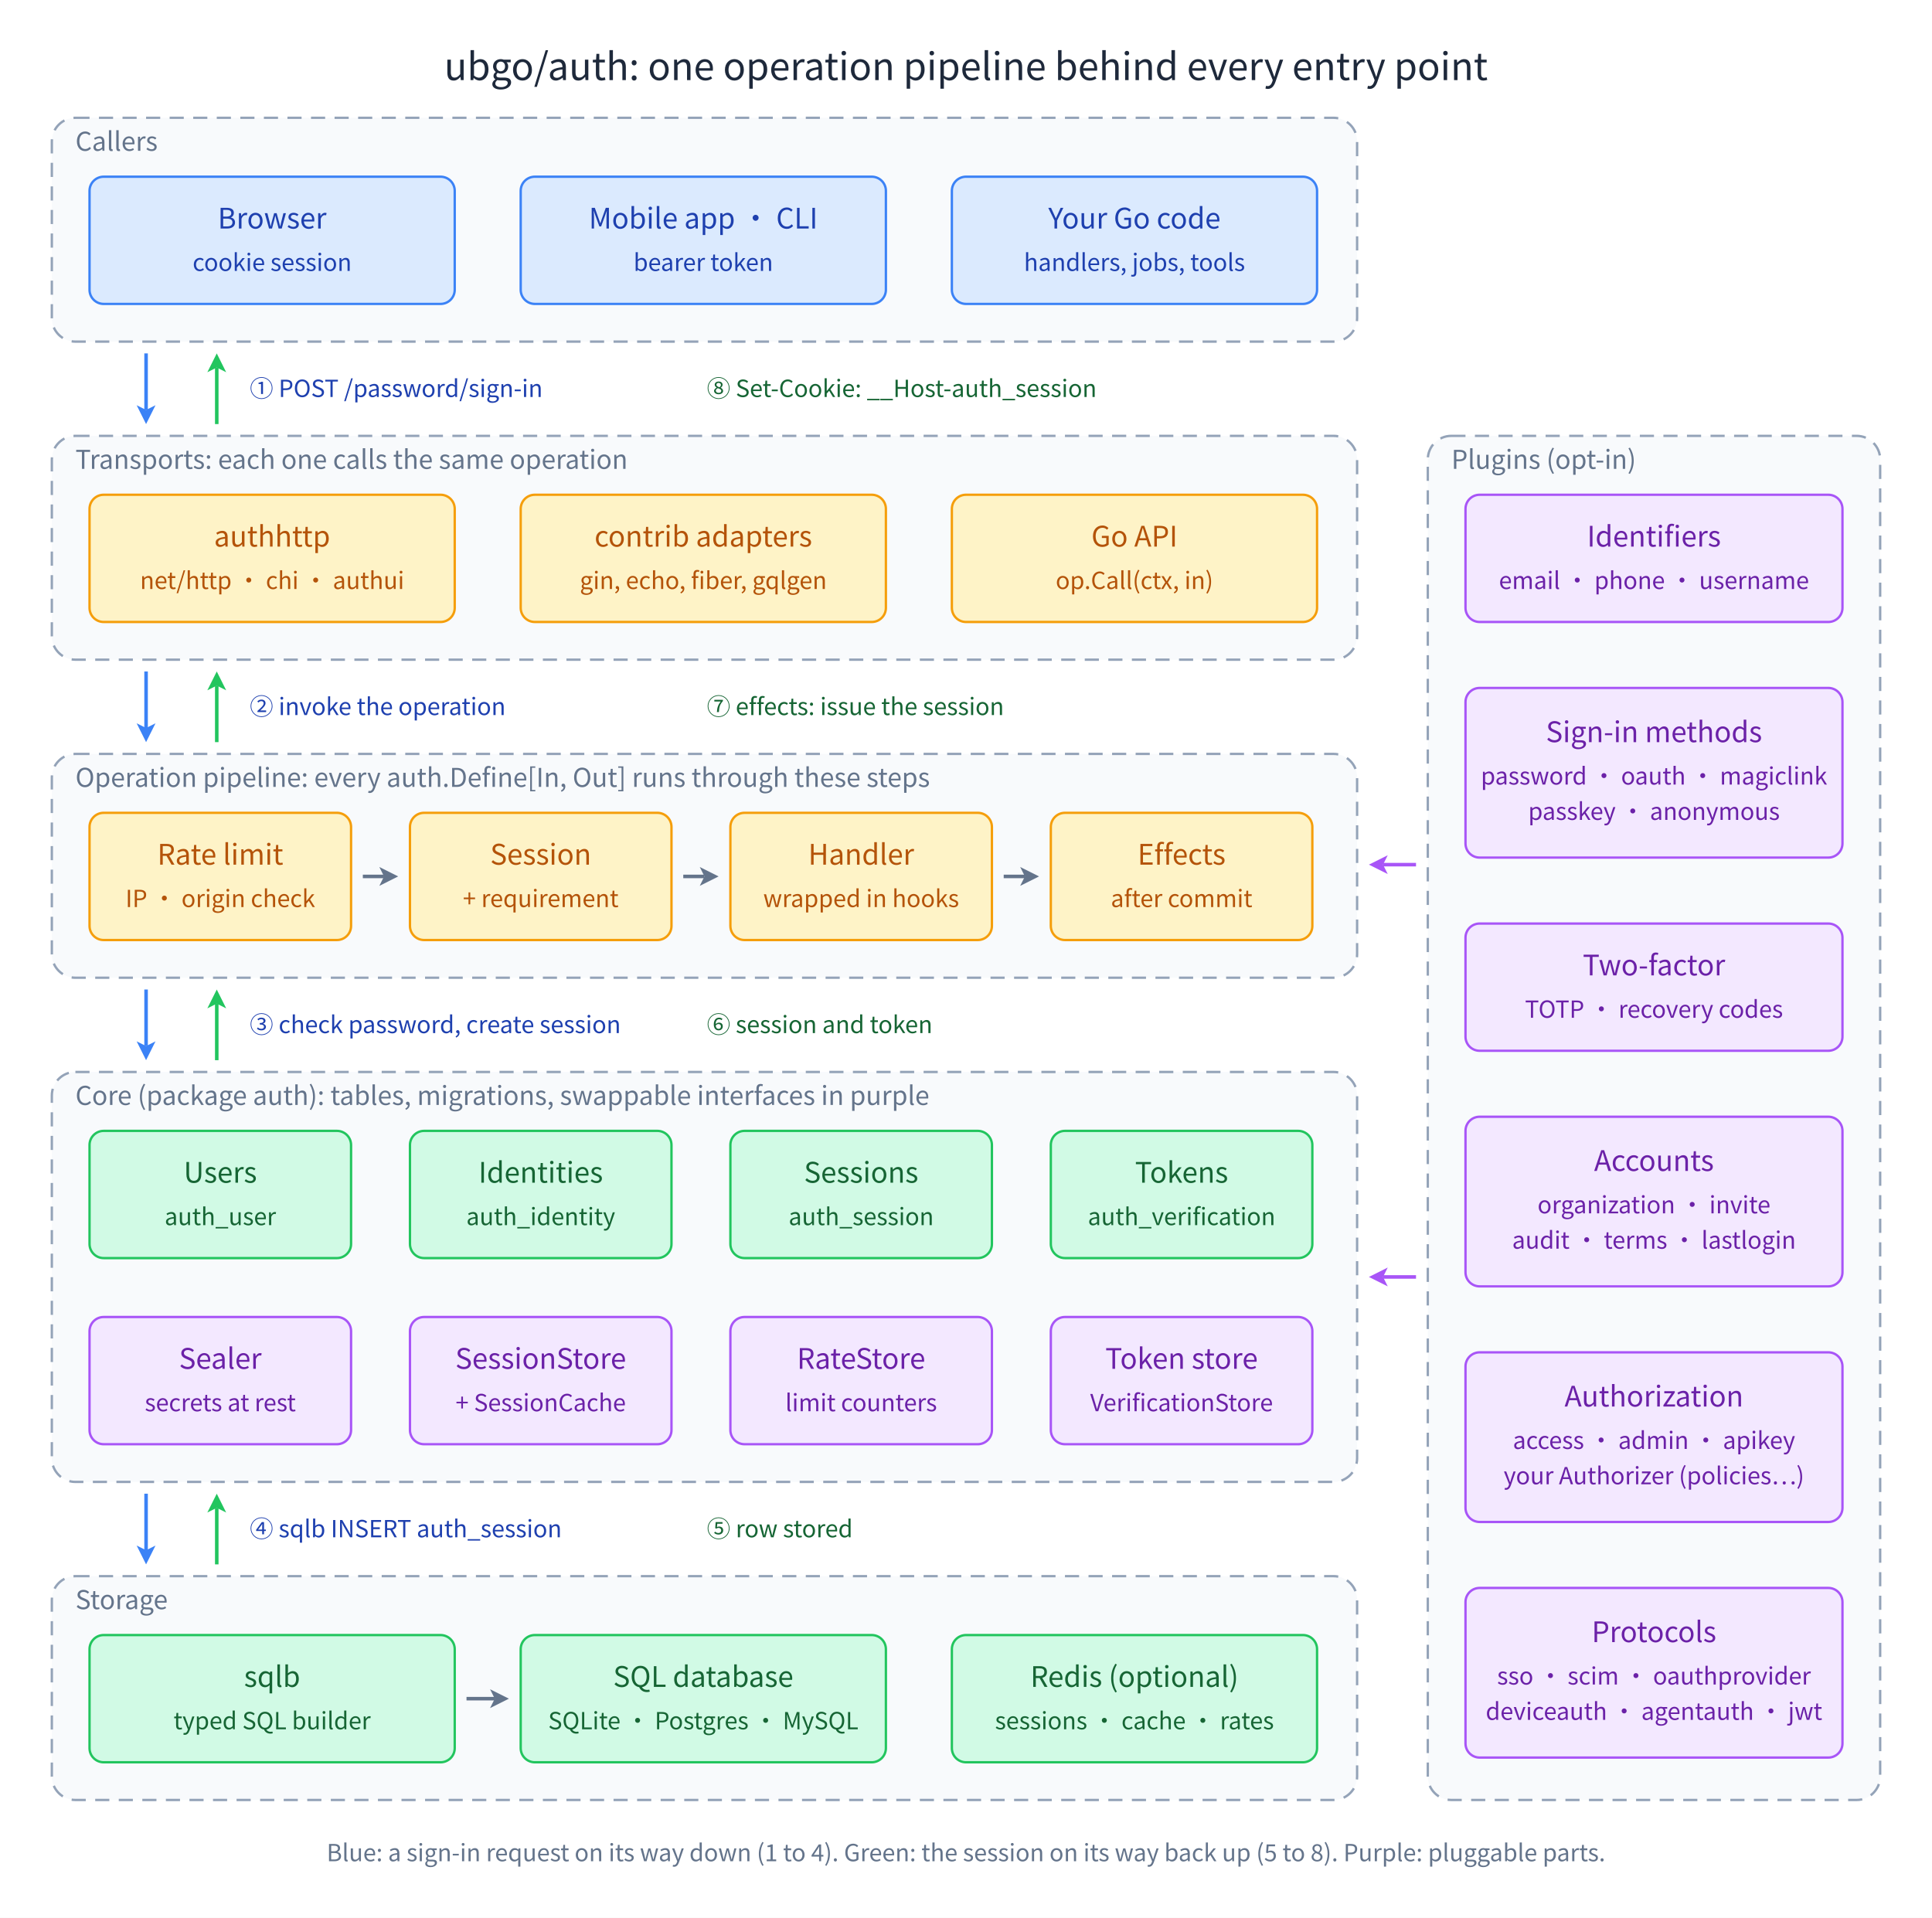
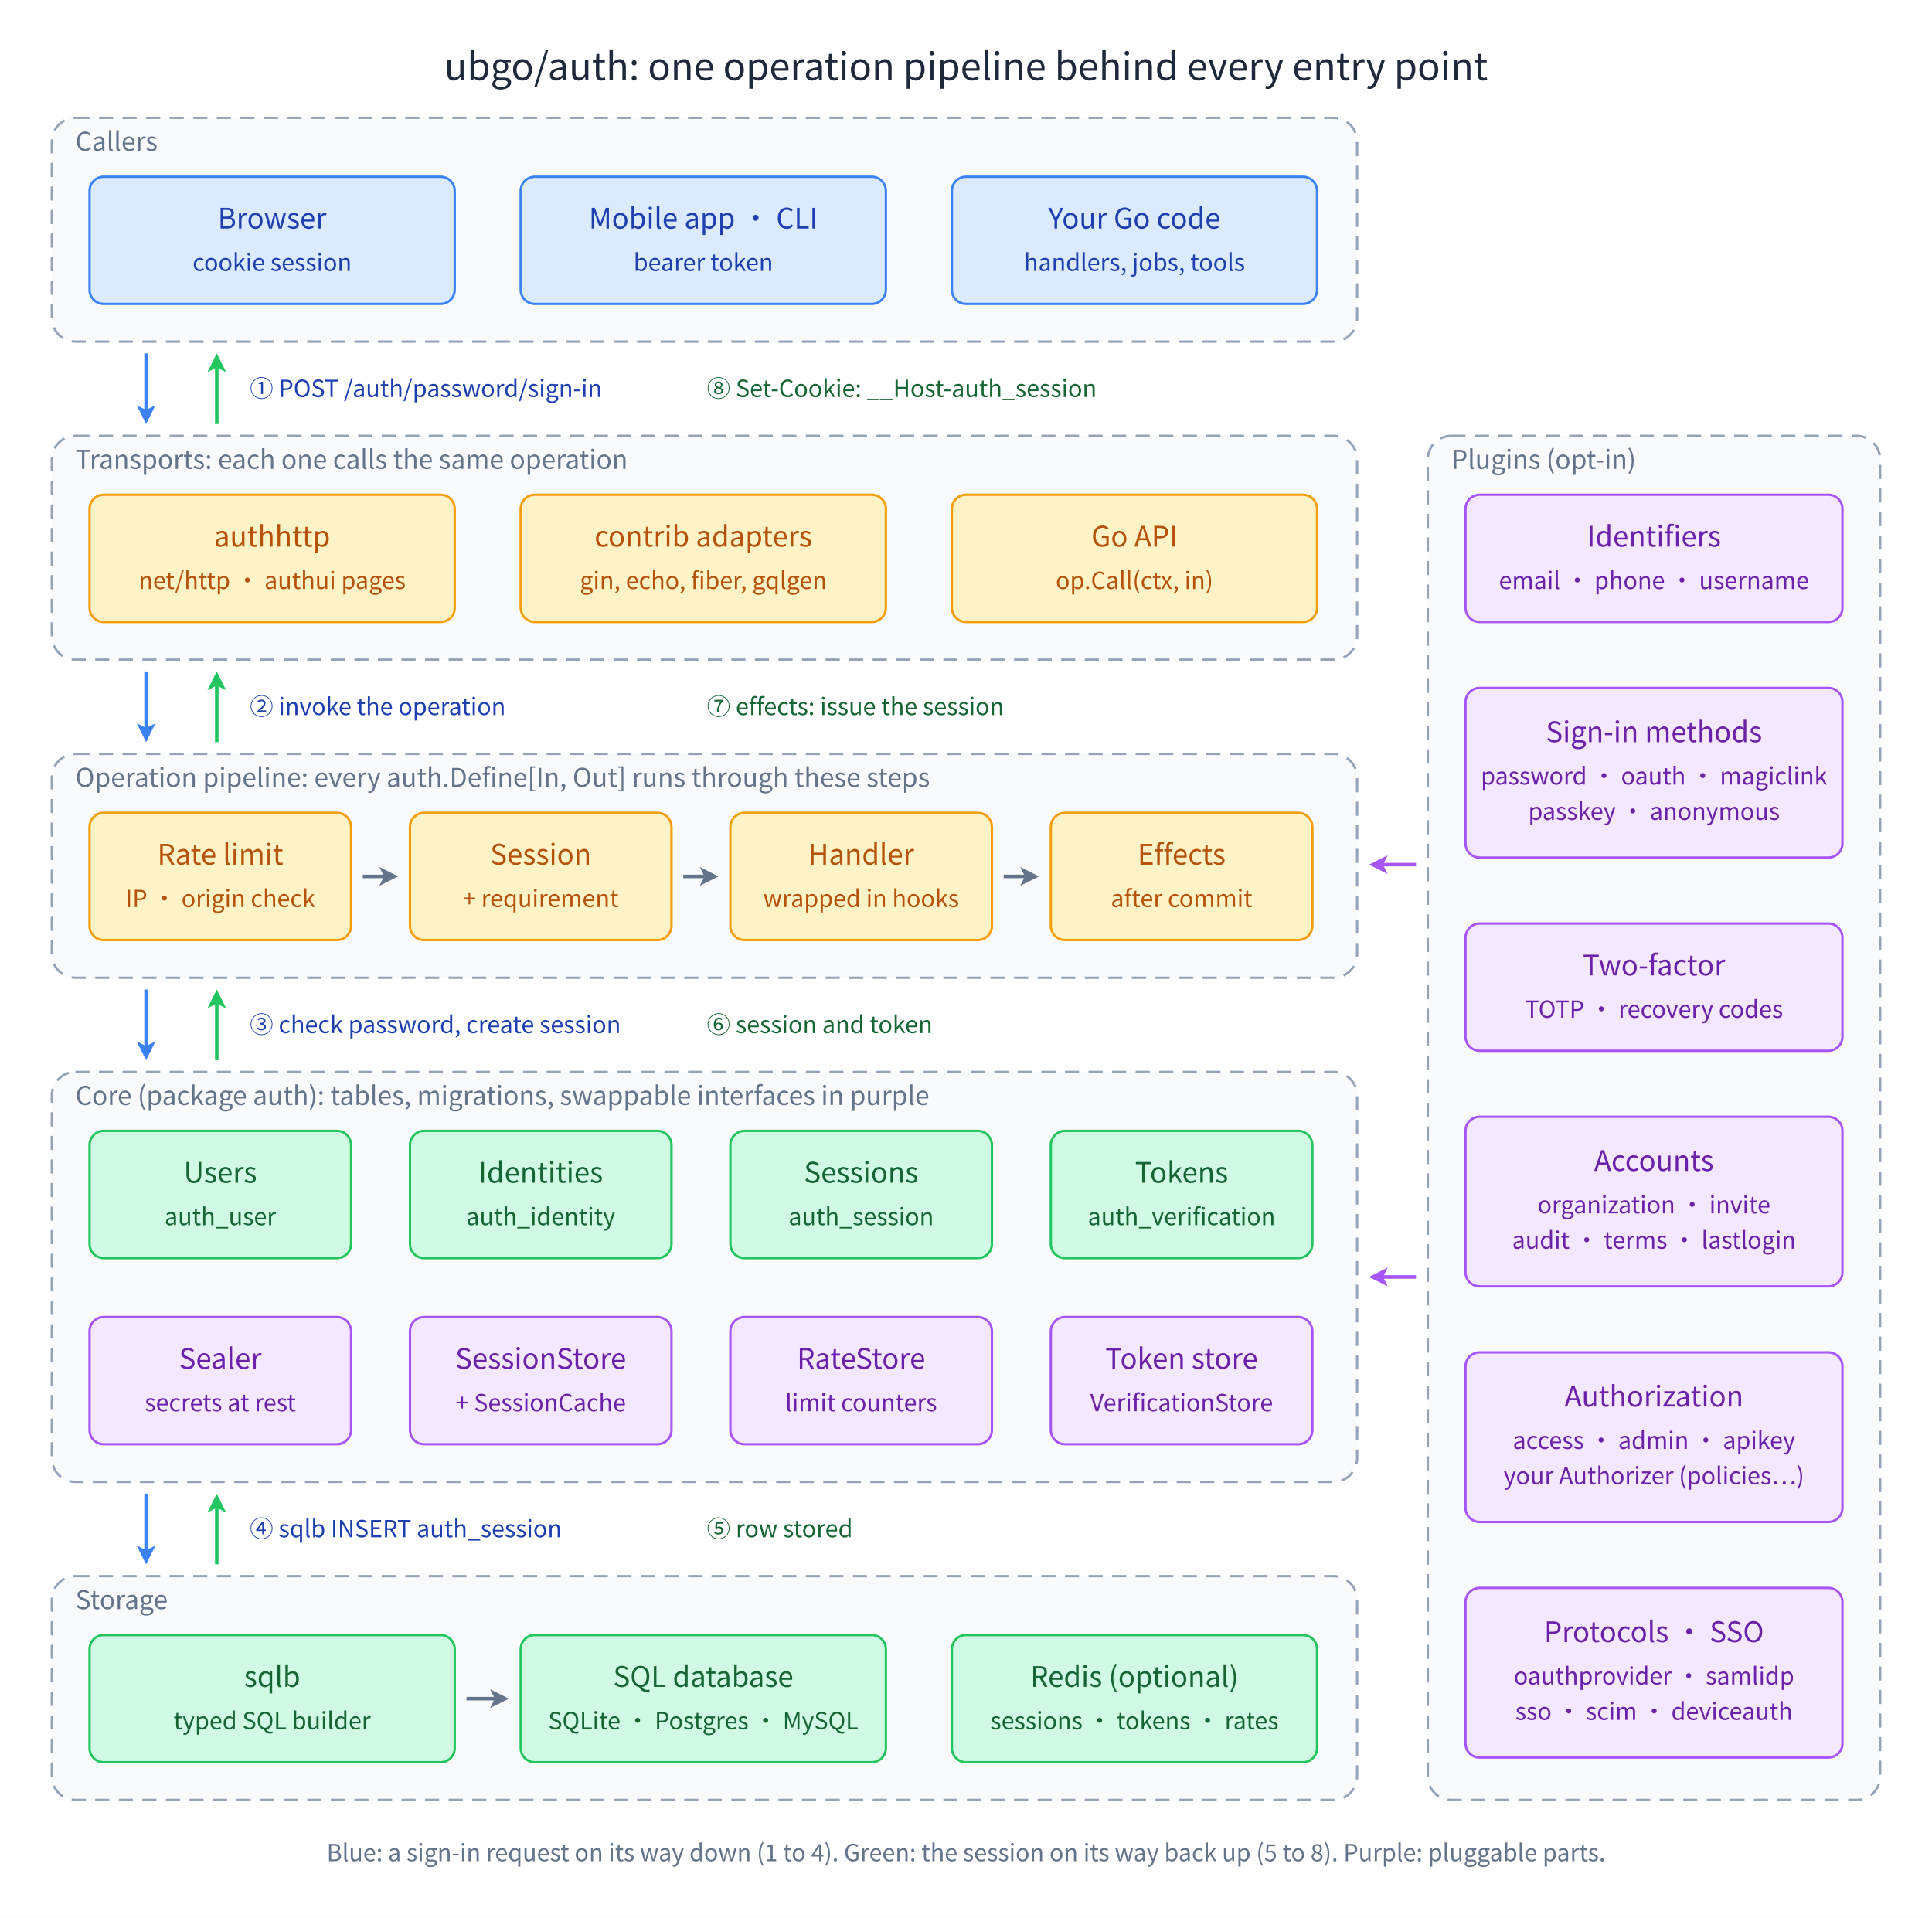
<svg xmlns="http://www.w3.org/2000/svg" viewBox="0 0 820 814" width="820">
  <style>
    text { font-family: 'PingFang SC', 'Microsoft YaHei', 'Noto Sans CJK SC', system-ui, sans-serif; }
  </style>
  <defs>
    <marker id="arrow" markerWidth="8" markerHeight="8" refX="2" refY="4" orient="auto" markerUnits="userSpaceOnUse">
      <path d="M0,0 L8,4 L0,8 L2,4 z" fill="#64748b" />
    </marker>
    <marker id="arrow-blue" markerWidth="8" markerHeight="8" refX="2" refY="4" orient="auto" markerUnits="userSpaceOnUse">
      <path d="M0,0 L8,4 L0,8 L2,4 z" fill="#3b82f6" />
    </marker>
    <marker id="arrow-green" markerWidth="8" markerHeight="8" refX="2" refY="4" orient="auto" markerUnits="userSpaceOnUse">
      <path d="M0,0 L8,4 L0,8 L2,4 z" fill="#22c55e" />
    </marker>
    <marker id="arrow-purple" markerWidth="8" markerHeight="8" refX="2" refY="4" orient="auto" markerUnits="userSpaceOnUse">
      <path d="M0,0 L8,4 L0,8 L2,4 z" fill="#a855f7" />
    </marker>
  </defs>
  <rect x="0" y="0" width="820" height="814" fill="#ffffff" />
  <text x="410" y="34" font-size="16" fill="#1e293b" text-anchor="middle">ubgo/auth: one operation pipeline behind every entry point</text>
  <rect x="22" y="50" width="554" height="95" rx="10" fill="#f8fafc" stroke="#94a3b8" stroke-dasharray="6,4" />
  <text x="32" y="64" font-size="11" fill="#64748b">Callers</text>
  <rect x="22" y="185" width="554" height="95" rx="10" fill="#f8fafc" stroke="#94a3b8" stroke-dasharray="6,4" />
  <text x="32" y="199" font-size="11" fill="#64748b">Transports: each one calls the same operation</text>
  <rect x="22" y="320" width="554" height="95" rx="10" fill="#f8fafc" stroke="#94a3b8" stroke-dasharray="6,4" />
  <text x="32" y="334" font-size="11" fill="#64748b">Operation pipeline: every auth.Define[In, Out] runs through these steps</text>
  <rect x="22" y="455" width="554" height="174" rx="10" fill="#f8fafc" stroke="#94a3b8" stroke-dasharray="6,4" />
  <text x="32" y="469" font-size="11" fill="#64748b">Core (package auth): tables, migrations, swappable interfaces in purple</text>
  <rect x="22" y="669" width="554" height="95" rx="10" fill="#f8fafc" stroke="#94a3b8" stroke-dasharray="6,4" />
  <text x="32" y="683" font-size="11" fill="#64748b">Storage</text>
  <rect x="606" y="185" width="192" height="579" rx="10" fill="#f8fafc" stroke="#94a3b8" stroke-dasharray="6,4" />
  <text x="616" y="199" font-size="11" fill="#64748b">Plugins (opt-in)</text>
  <path d="M62,150 L 62,174" fill="none" stroke="#3b82f6" stroke-width="1.5" marker-end="url(#arrow-blue)" />
  <path d="M92,180 L 92,156" fill="none" stroke="#22c55e" stroke-width="1.5" marker-end="url(#arrow-green)" />
  <path d="M62,285 L 62,309" fill="none" stroke="#3b82f6" stroke-width="1.5" marker-end="url(#arrow-blue)" />
  <path d="M92,315 L 92,291" fill="none" stroke="#22c55e" stroke-width="1.5" marker-end="url(#arrow-green)" />
  <path d="M62,420 L 62,444" fill="none" stroke="#3b82f6" stroke-width="1.5" marker-end="url(#arrow-blue)" />
  <path d="M92,450 L 92,426" fill="none" stroke="#22c55e" stroke-width="1.5" marker-end="url(#arrow-green)" />
  <path d="M62,634 L 62,658" fill="none" stroke="#3b82f6" stroke-width="1.5" marker-end="url(#arrow-blue)" />
  <path d="M92,664 L 92,640" fill="none" stroke="#22c55e" stroke-width="1.5" marker-end="url(#arrow-green)" />
  <path d="M154,372 L 163,372" fill="none" stroke="#64748b" stroke-width="1.5" marker-end="url(#arrow)" />
  <path d="M290,372 L 299,372" fill="none" stroke="#64748b" stroke-width="1.5" marker-end="url(#arrow)" />
  <path d="M426,372 L 435,372" fill="none" stroke="#64748b" stroke-width="1.5" marker-end="url(#arrow)" />
  <path d="M198,721 L 210,721" fill="none" stroke="#64748b" stroke-width="1.5" marker-end="url(#arrow)" />
  <path d="M601,367 L 587,367" fill="none" stroke="#a855f7" stroke-width="1.5" marker-end="url(#arrow-purple)" />
  <path d="M601,542 L 587,542" fill="none" stroke="#a855f7" stroke-width="1.5" marker-end="url(#arrow-purple)" />
-   <text x="106" y="168.5" font-size="10" fill="#1e40af">① POST /password/sign-in</text>
+   <text x="106" y="168.5" font-size="10" fill="#1e40af">① POST /auth/password/sign-in</text>
  <text x="300" y="168.5" font-size="10" fill="#166534">⑧ Set-Cookie: __Host-auth_session</text>
  <text x="106" y="303.5" font-size="10" fill="#1e40af">② invoke the operation</text>
  <text x="300" y="303.5" font-size="10" fill="#166534">⑦ effects: issue the session</text>
  <text x="106" y="438.5" font-size="10" fill="#1e40af">③ check password, create session</text>
  <text x="300" y="438.5" font-size="10" fill="#166534">⑥ session and token</text>
  <text x="106" y="652.5" font-size="10" fill="#1e40af">④ sqlb INSERT auth_session</text>
  <text x="300" y="652.5" font-size="10" fill="#166534">⑤ row stored</text>
  <rect x="38" y="75" width="155" height="54" rx="6" fill="#dbeafe" stroke="#3b82f6" />
  <text x="115.5" y="97" font-size="12" fill="#1e40af" text-anchor="middle">Browser</text>
  <text x="115.5" y="115" font-size="10" fill="#1e40af" text-anchor="middle">cookie session</text>
  <rect x="221" y="75" width="155" height="54" rx="6" fill="#dbeafe" stroke="#3b82f6" />
  <text x="298.5" y="97" font-size="12" fill="#1e40af" text-anchor="middle">Mobile app · CLI</text>
  <text x="298.5" y="115" font-size="10" fill="#1e40af" text-anchor="middle">bearer token</text>
  <rect x="404" y="75" width="155" height="54" rx="6" fill="#dbeafe" stroke="#3b82f6" />
  <text x="481.5" y="97" font-size="12" fill="#1e40af" text-anchor="middle">Your Go code</text>
  <text x="481.5" y="115" font-size="10" fill="#1e40af" text-anchor="middle">handlers, jobs, tools</text>
  <rect x="38" y="210" width="155" height="54" rx="6" fill="#fef3c7" stroke="#f59e0b" />
  <text x="115.5" y="232" font-size="12" fill="#b45309" text-anchor="middle">authhttp</text>
-   <text x="115.5" y="250" font-size="10" fill="#b45309" text-anchor="middle">net/http · chi · authui</text>
+   <text x="115.5" y="250" font-size="10" fill="#b45309" text-anchor="middle">net/http · authui pages</text>
  <rect x="221" y="210" width="155" height="54" rx="6" fill="#fef3c7" stroke="#f59e0b" />
  <text x="298.5" y="232" font-size="12" fill="#b45309" text-anchor="middle">contrib adapters</text>
  <text x="298.5" y="250" font-size="10" fill="#b45309" text-anchor="middle">gin, echo, fiber, gqlgen</text>
  <rect x="404" y="210" width="155" height="54" rx="6" fill="#fef3c7" stroke="#f59e0b" />
  <text x="481.5" y="232" font-size="12" fill="#b45309" text-anchor="middle">Go API</text>
  <text x="481.5" y="250" font-size="10" fill="#b45309" text-anchor="middle">op.Call(ctx, in)</text>
  <rect x="38" y="345" width="111" height="54" rx="6" fill="#fef3c7" stroke="#f59e0b" />
  <text x="93.5" y="367" font-size="12" fill="#b45309" text-anchor="middle">Rate limit</text>
  <text x="93.5" y="385" font-size="10" fill="#b45309" text-anchor="middle">IP · origin check</text>
  <rect x="174" y="345" width="111" height="54" rx="6" fill="#fef3c7" stroke="#f59e0b" />
  <text x="229.5" y="367" font-size="12" fill="#b45309" text-anchor="middle">Session</text>
  <text x="229.5" y="385" font-size="10" fill="#b45309" text-anchor="middle">+ requirement</text>
  <rect x="310" y="345" width="111" height="54" rx="6" fill="#fef3c7" stroke="#f59e0b" />
  <text x="365.5" y="367" font-size="12" fill="#b45309" text-anchor="middle">Handler</text>
  <text x="365.5" y="385" font-size="10" fill="#b45309" text-anchor="middle">wrapped in hooks</text>
  <rect x="446" y="345" width="111" height="54" rx="6" fill="#fef3c7" stroke="#f59e0b" />
  <text x="501.5" y="367" font-size="12" fill="#b45309" text-anchor="middle">Effects</text>
  <text x="501.5" y="385" font-size="10" fill="#b45309" text-anchor="middle">after commit</text>
  <rect x="38" y="480" width="111" height="54" rx="6" fill="#d1fae5" stroke="#22c55e" />
  <text x="93.5" y="502" font-size="12" fill="#166534" text-anchor="middle">Users</text>
  <text x="93.5" y="520" font-size="10" fill="#166534" text-anchor="middle">auth_user</text>
  <rect x="174" y="480" width="111" height="54" rx="6" fill="#d1fae5" stroke="#22c55e" />
  <text x="229.5" y="502" font-size="12" fill="#166534" text-anchor="middle">Identities</text>
  <text x="229.5" y="520" font-size="10" fill="#166534" text-anchor="middle">auth_identity</text>
  <rect x="310" y="480" width="111" height="54" rx="6" fill="#d1fae5" stroke="#22c55e" />
  <text x="365.5" y="502" font-size="12" fill="#166534" text-anchor="middle">Sessions</text>
  <text x="365.5" y="520" font-size="10" fill="#166534" text-anchor="middle">auth_session</text>
  <rect x="446" y="480" width="111" height="54" rx="6" fill="#d1fae5" stroke="#22c55e" />
  <text x="501.5" y="502" font-size="12" fill="#166534" text-anchor="middle">Tokens</text>
  <text x="501.5" y="520" font-size="10" fill="#166534" text-anchor="middle">auth_verification</text>
  <rect x="38" y="559" width="111" height="54" rx="6" fill="#f3e8ff" stroke="#a855f7" />
  <text x="93.5" y="581" font-size="12" fill="#6b21a8" text-anchor="middle">Sealer</text>
  <text x="93.5" y="599" font-size="10" fill="#6b21a8" text-anchor="middle">secrets at rest</text>
  <rect x="174" y="559" width="111" height="54" rx="6" fill="#f3e8ff" stroke="#a855f7" />
  <text x="229.5" y="581" font-size="12" fill="#6b21a8" text-anchor="middle">SessionStore</text>
  <text x="229.5" y="599" font-size="10" fill="#6b21a8" text-anchor="middle">+ SessionCache</text>
  <rect x="310" y="559" width="111" height="54" rx="6" fill="#f3e8ff" stroke="#a855f7" />
  <text x="365.5" y="581" font-size="12" fill="#6b21a8" text-anchor="middle">RateStore</text>
  <text x="365.5" y="599" font-size="10" fill="#6b21a8" text-anchor="middle">limit counters</text>
  <rect x="446" y="559" width="111" height="54" rx="6" fill="#f3e8ff" stroke="#a855f7" />
  <text x="501.5" y="581" font-size="12" fill="#6b21a8" text-anchor="middle">Token store</text>
  <text x="501.5" y="599" font-size="10" fill="#6b21a8" text-anchor="middle">VerificationStore</text>
  <rect x="38" y="694" width="155" height="54" rx="6" fill="#d1fae5" stroke="#22c55e" />
  <text x="115.5" y="716" font-size="12" fill="#166534" text-anchor="middle">sqlb</text>
  <text x="115.5" y="734" font-size="10" fill="#166534" text-anchor="middle">typed SQL builder</text>
  <rect x="221" y="694" width="155" height="54" rx="6" fill="#d1fae5" stroke="#22c55e" />
  <text x="298.5" y="716" font-size="12" fill="#166534" text-anchor="middle">SQL database</text>
  <text x="298.5" y="734" font-size="10" fill="#166534" text-anchor="middle">SQLite · Postgres · MySQL</text>
  <rect x="404" y="694" width="155" height="54" rx="6" fill="#d1fae5" stroke="#22c55e" />
  <text x="481.5" y="716" font-size="12" fill="#166534" text-anchor="middle">Redis (optional)</text>
-   <text x="481.5" y="734" font-size="10" fill="#166534" text-anchor="middle">sessions · cache · rates</text>
+   <text x="481.5" y="734" font-size="10" fill="#166534" text-anchor="middle">sessions · tokens · rates</text>
  <rect x="622" y="210" width="160" height="54" rx="6" fill="#f3e8ff" stroke="#a855f7" />
  <text x="702" y="232" font-size="12" fill="#6b21a8" text-anchor="middle">Identifiers</text>
  <text x="702" y="250" font-size="10" fill="#6b21a8" text-anchor="middle">email · phone · username</text>
  <rect x="622" y="292" width="160" height="72" rx="6" fill="#f3e8ff" stroke="#a855f7" />
  <text x="702" y="315" font-size="12" fill="#6b21a8" text-anchor="middle">Sign-in methods</text>
  <text x="702" y="333" font-size="10" fill="#6b21a8" text-anchor="middle">password · oauth · magiclink</text>
  <text x="702" y="348" font-size="10" fill="#6b21a8" text-anchor="middle">passkey · anonymous</text>
  <rect x="622" y="392" width="160" height="54" rx="6" fill="#f3e8ff" stroke="#a855f7" />
  <text x="702" y="414" font-size="12" fill="#6b21a8" text-anchor="middle">Two-factor</text>
  <text x="702" y="432" font-size="10" fill="#6b21a8" text-anchor="middle">TOTP · recovery codes</text>
  <rect x="622" y="474" width="160" height="72" rx="6" fill="#f3e8ff" stroke="#a855f7" />
  <text x="702" y="497" font-size="12" fill="#6b21a8" text-anchor="middle">Accounts</text>
  <text x="702" y="515" font-size="10" fill="#6b21a8" text-anchor="middle">organization · invite</text>
  <text x="702" y="530" font-size="10" fill="#6b21a8" text-anchor="middle">audit · terms · lastlogin</text>
  <rect x="622" y="574" width="160" height="72" rx="6" fill="#f3e8ff" stroke="#a855f7" />
  <text x="702" y="597" font-size="12" fill="#6b21a8" text-anchor="middle">Authorization</text>
  <text x="702" y="615" font-size="10" fill="#6b21a8" text-anchor="middle">access · admin · apikey</text>
  <text x="702" y="630" font-size="10" fill="#6b21a8" text-anchor="middle">your Authorizer (policies…)</text>
  <rect x="622" y="674" width="160" height="72" rx="6" fill="#f3e8ff" stroke="#a855f7" />
-   <text x="702" y="697" font-size="12" fill="#6b21a8" text-anchor="middle">Protocols</text>
-   <text x="702" y="715" font-size="10" fill="#6b21a8" text-anchor="middle">sso · scim · oauthprovider</text>
-   <text x="702" y="730" font-size="10" fill="#6b21a8" text-anchor="middle">deviceauth · agentauth · jwt</text>
+   <text x="702" y="697" font-size="12" fill="#6b21a8" text-anchor="middle">Protocols · SSO</text>
+   <text x="702" y="715" font-size="10" fill="#6b21a8" text-anchor="middle">oauthprovider · samlidp</text>
+   <text x="702" y="730" font-size="10" fill="#6b21a8" text-anchor="middle">sso · scim · deviceauth</text>
  <text x="410" y="790" font-size="10" fill="#64748b" text-anchor="middle">Blue: a sign-in request on its way down (1 to 4). Green: the session on its way back up (5 to 8). Purple: pluggable parts.</text>
</svg>
